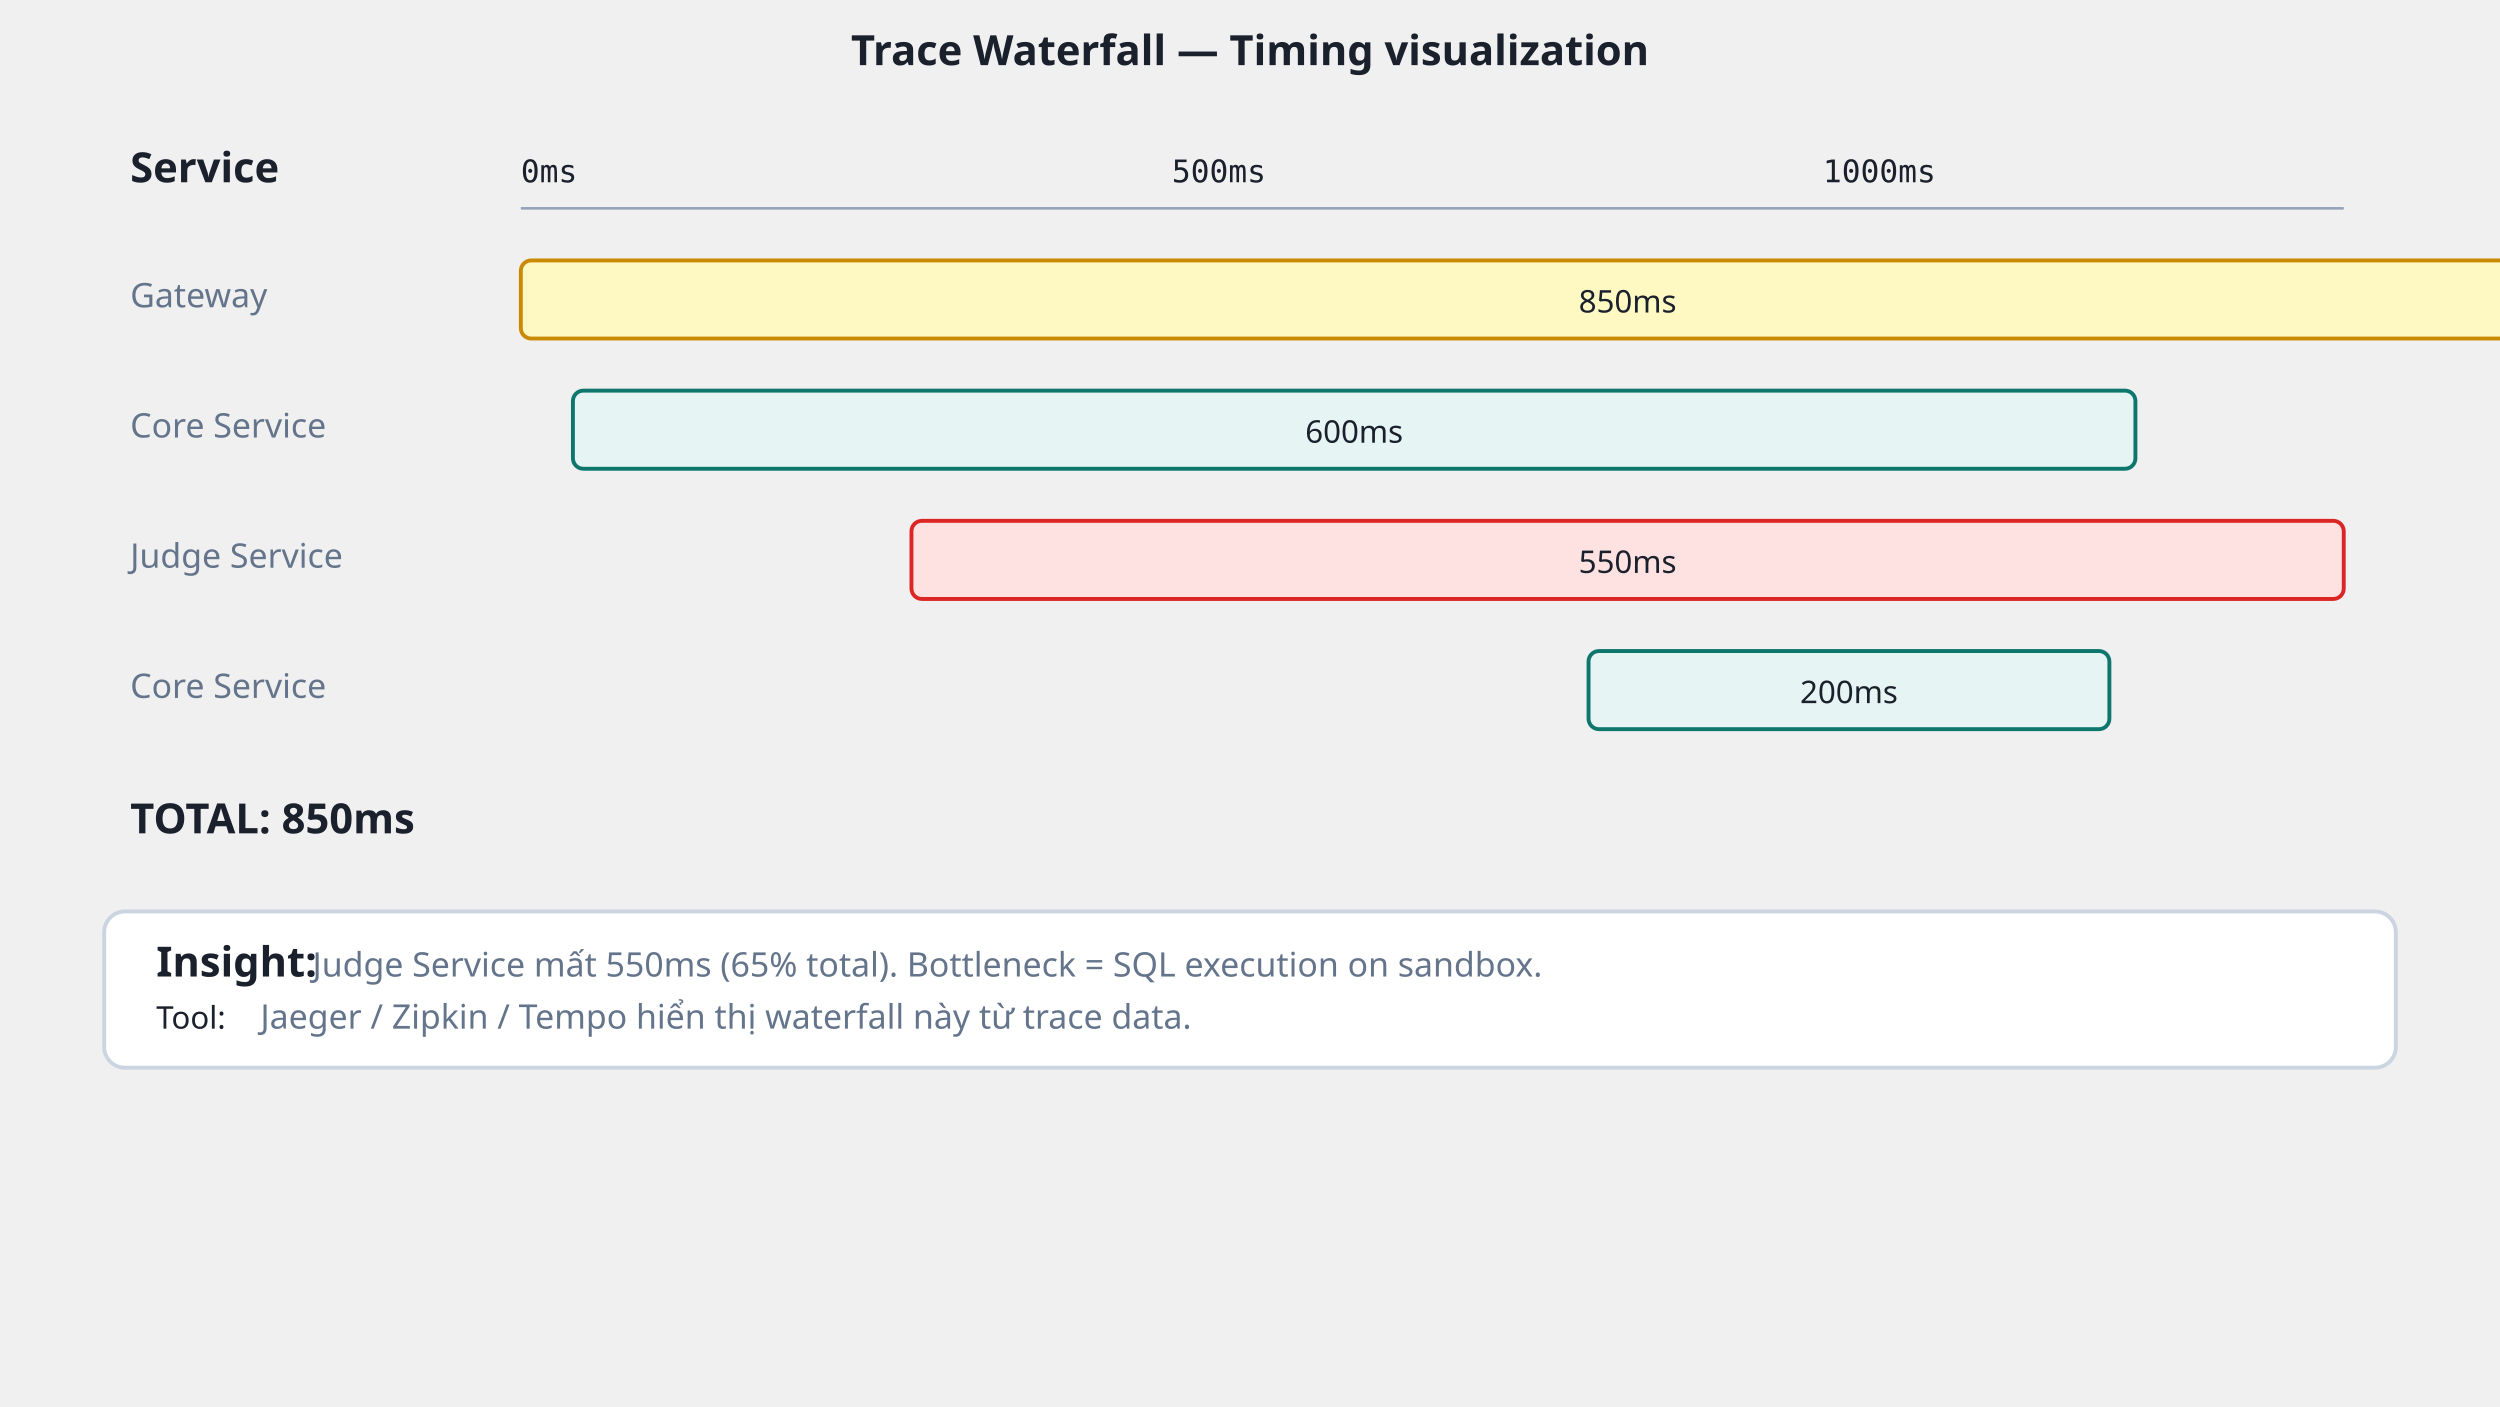
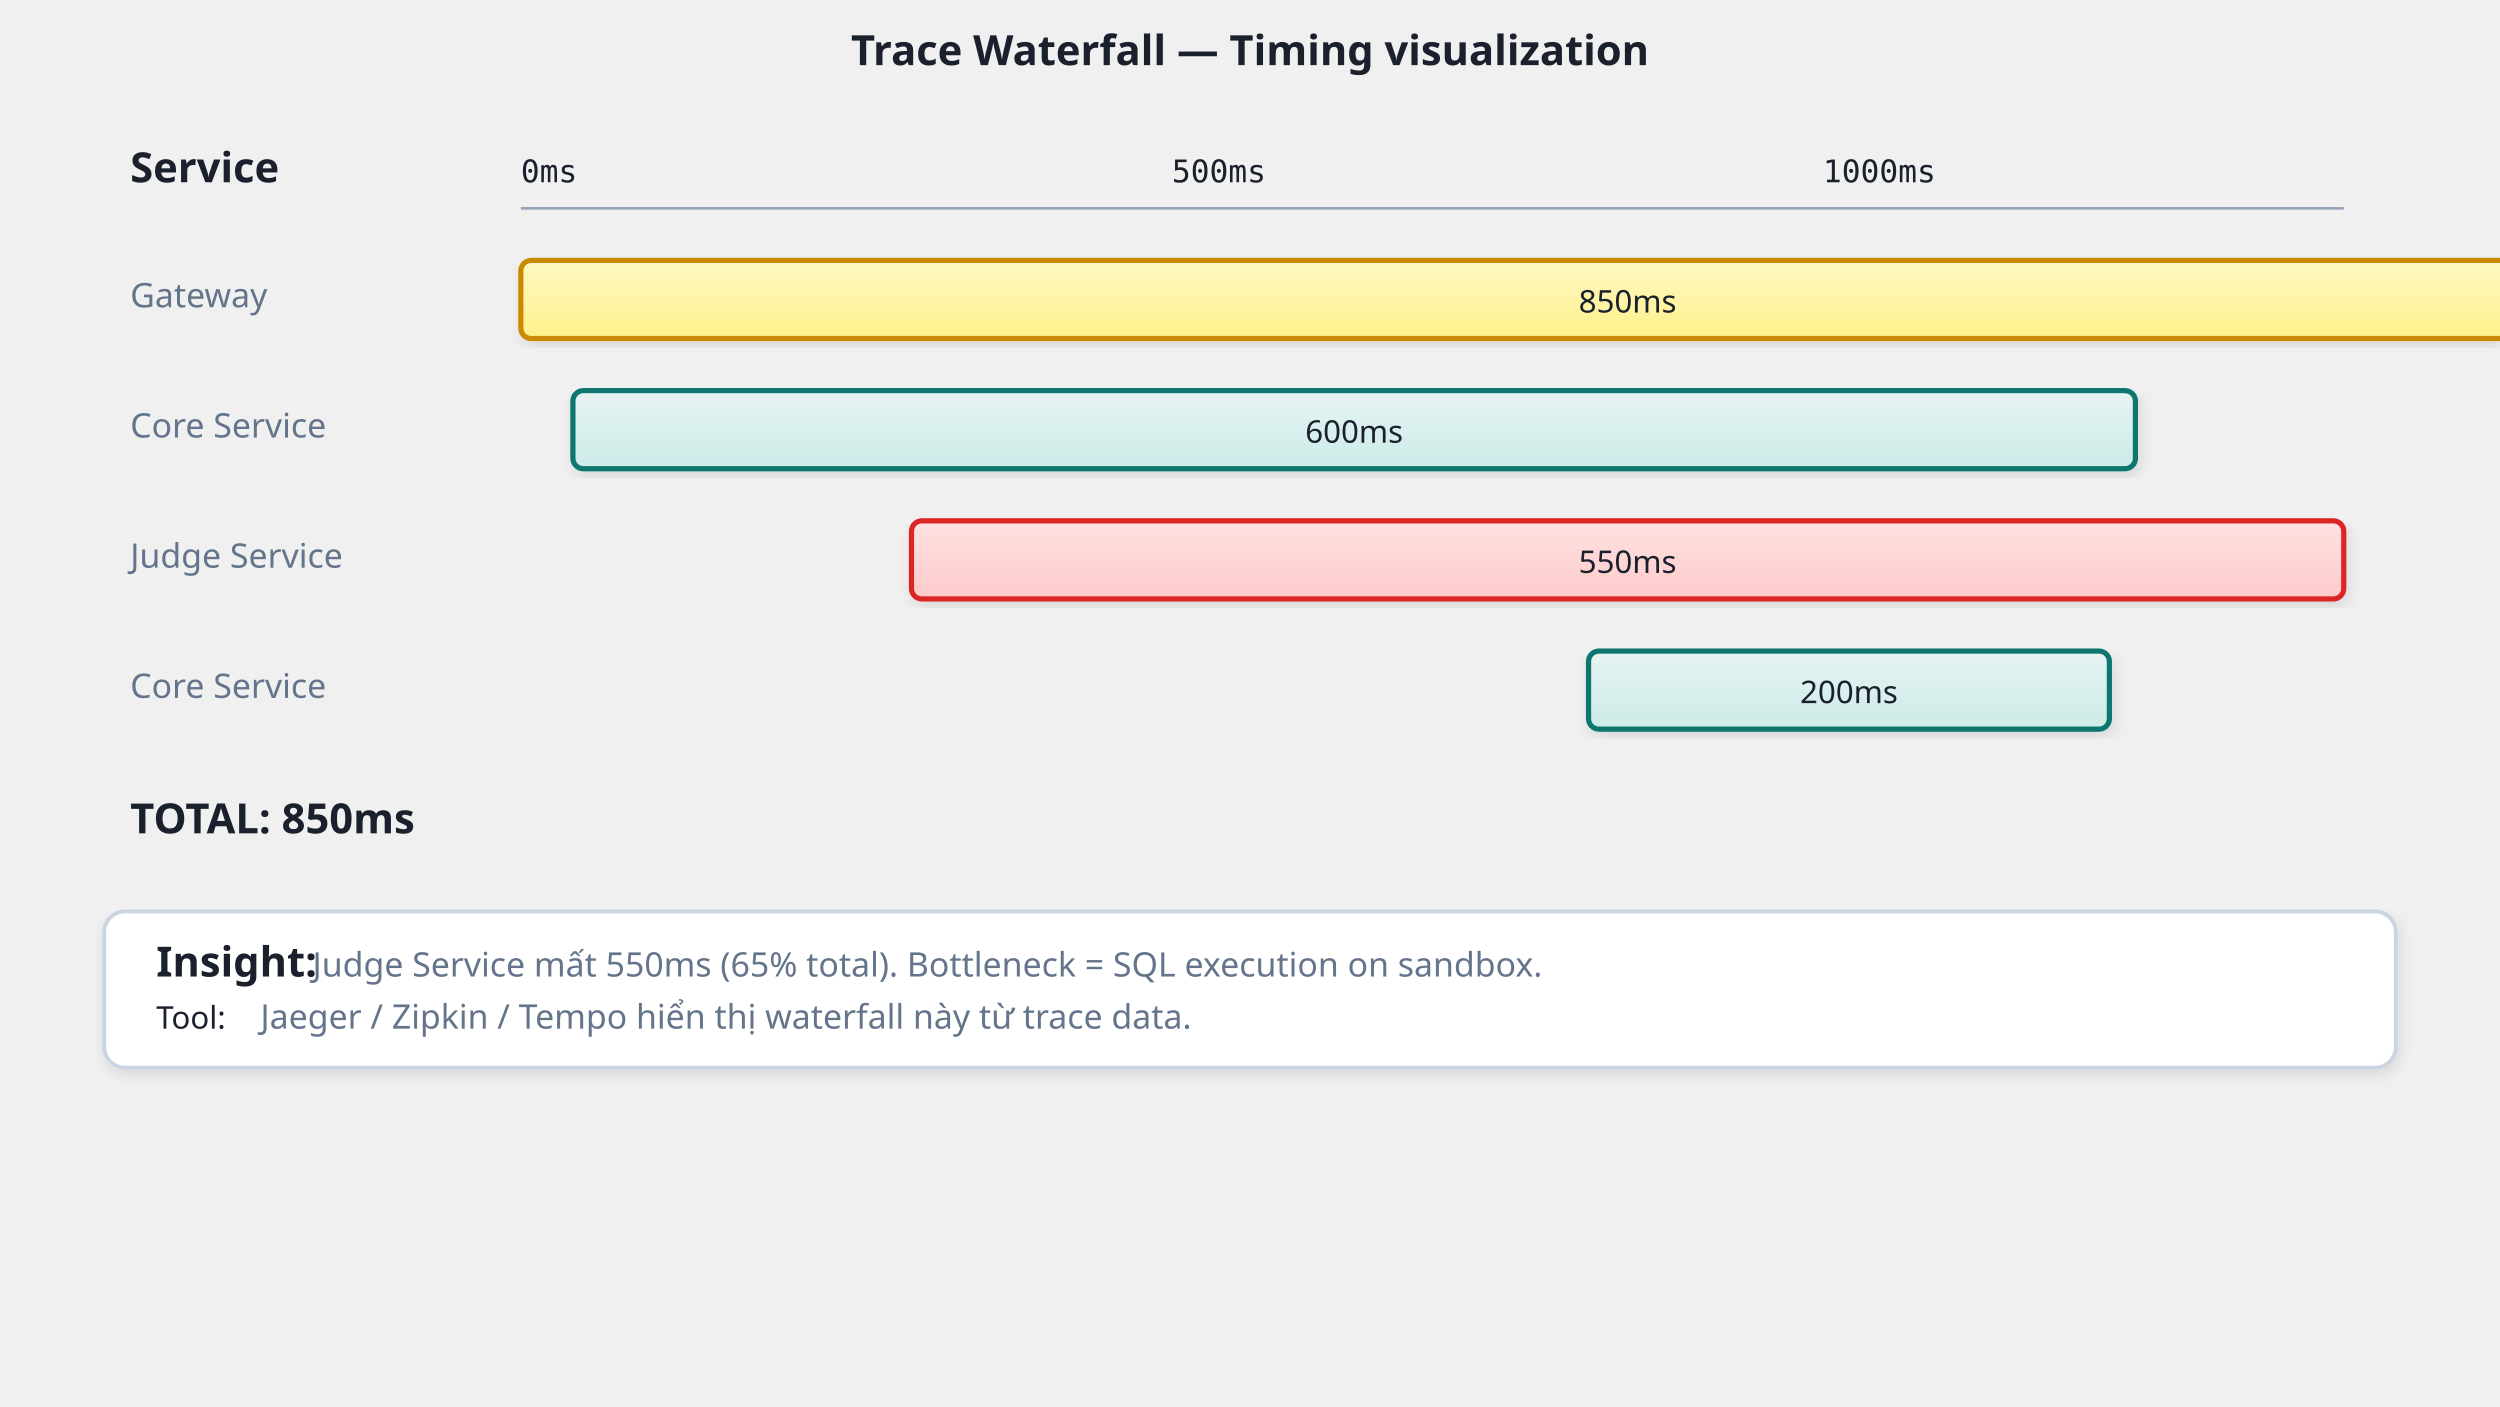
<svg xmlns="http://www.w3.org/2000/svg" viewBox="0 0 960 540" width="100%" height="100%">
  <defs>
    <marker id="arrowhead" markerWidth="10" markerHeight="7" refX="9" refY="3.5" orient="auto">
      <polygon points="0 0, 10 3.5, 0 7" fill="#64748b" />
    </marker>
    <marker id="arrowhead-danger" markerWidth="10" markerHeight="7" refX="9" refY="3.5" orient="auto">
      <polygon points="0 0, 10 3.5, 0 7" fill="#dc2626" />
    </marker>
+     <filter id="shadow" x="-4%" y="-4%" width="108%" height="116%">
+       <feDropShadow dx="1" dy="2" stdDeviation="2.5" flood-color="#0000001a" />
+     </filter>
+     <linearGradient id="grad-service" x1="0" y1="0" x2="0" y2="1">
+       <stop offset="0%" stop-color="#e6f4f3" />
+       <stop offset="100%" stop-color="#ccebe8" />
+     </linearGradient>
+     <linearGradient id="grad-storage" x1="0" y1="0" x2="0" y2="1">
+       <stop offset="0%" stop-color="#dbeafe" />
+       <stop offset="100%" stop-color="#bfdbfe" />
+     </linearGradient>
+     <linearGradient id="grad-event" x1="0" y1="0" x2="0" y2="1">
+       <stop offset="0%" stop-color="#fef9c3" />
+       <stop offset="100%" stop-color="#fef08a" />
+     </linearGradient>
+     <linearGradient id="grad-success" x1="0" y1="0" x2="0" y2="1">
+       <stop offset="0%" stop-color="#dcfce7" />
+       <stop offset="100%" stop-color="#bbf7d0" />
+     </linearGradient>
+     <linearGradient id="grad-danger" x1="0" y1="0" x2="0" y2="1">
+       <stop offset="0%" stop-color="#fee2e2" />
+       <stop offset="100%" stop-color="#fecaca" />
+     </linearGradient>
+     <linearGradient id="grad-warning" x1="0" y1="0" x2="0" y2="1">
+       <stop offset="0%" stop-color="#fff7ed" />
+       <stop offset="100%" stop-color="#ffedd5" />
+     </linearGradient>
+     <linearGradient id="grad-info" x1="0" y1="0" x2="0" y2="1">
+       <stop offset="0%" stop-color="#eff6ff" />
+       <stop offset="100%" stop-color="#dbeafe" />
+     </linearGradient>
+     <linearGradient id="grad-highlight" x1="0" y1="0" x2="0" y2="1">
+       <stop offset="0%" stop-color="#f5f3ff" />
+       <stop offset="100%" stop-color="#ede9fe" />
+     </linearGradient>
+     <linearGradient id="grad-legacy" x1="0" y1="0" x2="0" y2="1">
+       <stop offset="0%" stop-color="#f3f4f6" />
+       <stop offset="100%" stop-color="#e5e7eb" />
+     </linearGradient>
  </defs>
  <style>
    text {
      font-family: 'Segoe UI', system-ui, -apple-system, sans-serif;
      font-size: 14px;
      fill: #1a202c;
    }
-     .title { font-weight: bold; font-size: 16px; }
+     .title { font-weight: 600; font-size: 16px; }
    .small { font-size: 12px; }
    .subtitle { font-size: 13px; fill: #64748b; }
    .mono { font-family: 'Consolas', 'DejaVu Sans Mono', monospace; font-size: 12px; }

    .cluster { fill: #f8fafc; stroke: #94a3b8; stroke-width: 1.5; stroke-dasharray: 6 3; }
-     .service { fill: #e6f4f3; stroke: #0f766e; stroke-width: 1.5; }
-     .storage { fill: #dbeafe; stroke: #2563eb; stroke-width: 1.5; }
-     .event   { fill: #fef9c3;   stroke: #ca8a04;   stroke-width: 1.5; }
-     .success { fill: #dcfce7; stroke: #16a34a; stroke-width: 1.5; }
-     .danger  { fill: #fee2e2;  stroke: #dc2626;  stroke-width: 1.5; }
-     .warning { fill: #fff7ed; stroke: #ea580c; stroke-width: 1.5; }
-     .info    { fill: #eff6ff;    stroke: #3b82f6;    stroke-width: 1.5; }
-     .highlight { fill: #f5f3ff; stroke: #7c3aed; stroke-width: 1.5; }
-     .legacy  { fill: #f3f4f6;  stroke: #9ca3af;  stroke-width: 1.5; }
-     .note    { fill: #ffffff;     stroke: #cbd5e1;   stroke-width: 1.5; }
-     .step    { fill: #ffffff;     stroke: #94a3b8;         stroke-width: 1.5; }
+     .service { fill: url(#grad-service); stroke: #0f766e; stroke-width: 2.0; filter: url(#shadow); }
+     .storage { fill: url(#grad-storage); stroke: #2563eb; stroke-width: 2.0; filter: url(#shadow); }
+     .event   { fill: url(#grad-event);   stroke: #ca8a04;   stroke-width: 2.0; filter: url(#shadow); }
+     .success { fill: url(#grad-success); stroke: #16a34a; stroke-width: 2.0; filter: url(#shadow); }
+     .danger  { fill: url(#grad-danger);  stroke: #dc2626;  stroke-width: 2.0; filter: url(#shadow); }
+     .warning { fill: url(#grad-warning); stroke: #ea580c; stroke-width: 2.0; filter: url(#shadow); }
+     .info    { fill: url(#grad-info);    stroke: #3b82f6;    stroke-width: 2.0; filter: url(#shadow); }
+     .highlight { fill: url(#grad-highlight); stroke: #7c3aed; stroke-width: 2.0; filter: url(#shadow); }
+     .legacy  { fill: url(#grad-legacy);  stroke: #9ca3af;  stroke-width: 1.5; filter: url(#shadow); }
+     .note    { fill: #ffffff;    stroke: #cbd5e1;   stroke-width: 1.5; filter: url(#shadow); }
+     .step    { fill: #ffffff;    stroke: #94a3b8;         stroke-width: 1.5; filter: url(#shadow); }
+ 
+     .service-flat { fill: #e6f4f3; stroke: #0f766e; stroke-width: 1.5; }
+     .storage-flat { fill: #dbeafe; stroke: #2563eb; stroke-width: 1.5; }
+     .event-flat   { fill: #fef9c3;   stroke: #ca8a04;   stroke-width: 1.5; }

    .arrow {
      stroke: #64748b; stroke-width: 1.5; fill: none;
      marker-end: url(#arrowhead);
    }
    .arrow-dashed {
      stroke: #64748b; stroke-width: 1.5; fill: none;
      stroke-dasharray: 6 3; marker-end: url(#arrowhead);
    }
    .arrow-danger {
-       stroke: #dc2626; stroke-width: 2; fill: none;
+       stroke: #dc2626; stroke-width: 2.0; fill: none;
      marker-end: url(#arrowhead-danger);
    }
-     .arrow-bg { fill: #ffffff; opacity: 0.9; }
+     .arrow-bg { fill: #ffffff; opacity: 0.92; }
    .lifeline {
-       stroke: #94a3b8; stroke-width: 1;
+       stroke: #94a3b8; stroke-width: 1.0;
      stroke-dasharray: 4 3; fill: none;
+     }
+     .separator {
+       stroke: #cbd5e1; stroke-width: 1.0;
    }
  </style>
  <text x="480" y="25" text-anchor="middle" class="title">Trace Waterfall — Timing visualization</text>
  <text x="50" y="70" class="title">Service</text>
  <text x="200" y="70" class="mono">0ms</text>
  <text x="450" y="70" class="mono">500ms</text>
  <text x="700" y="70" class="mono">1000ms</text>
  <line x1="200" y1="80" x2="900" y2="80" stroke="#94a3b8" stroke-width="1" />
  <text x="50" y="118" class="subtitle">Gateway</text>
  <rect x="200" y="100" width="850" height="30" rx="4" class="event" />
  <text x="625.0" y="120" text-anchor="middle" class="small">850ms</text>
  <text x="50" y="168" class="subtitle">Core Service</text>
  <rect x="220" y="150" width="600" height="30" rx="4" class="service" />
  <text x="520.0" y="170" text-anchor="middle" class="small">600ms</text>
  <text x="50" y="218" class="subtitle">Judge Service</text>
  <rect x="350" y="200" width="550" height="30" rx="4" class="danger" />
  <text x="625.0" y="220" text-anchor="middle" class="small">550ms</text>
  <text x="50" y="268" class="subtitle">Core Service</text>
  <rect x="610" y="250" width="200" height="30" rx="4" class="service" />
  <text x="710.0" y="270" text-anchor="middle" class="small">200ms</text>
  <text x="50" y="320" class="title">TOTAL: 850ms</text>
  <rect x="40" y="350" width="880" height="60" rx="8" class="note" />
  <text x="60" y="375" class="title">Insight:</text>
  <text x="120" y="375" class="subtitle">Judge Service mất 550ms (65% total). Bottleneck = SQL execution on sandbox.</text>
  <text x="60" y="395" class="small">Tool:</text>
  <text x="100" y="395" class="subtitle">Jaeger / Zipkin / Tempo hiển thị waterfall này từ trace data.</text>
</svg>
